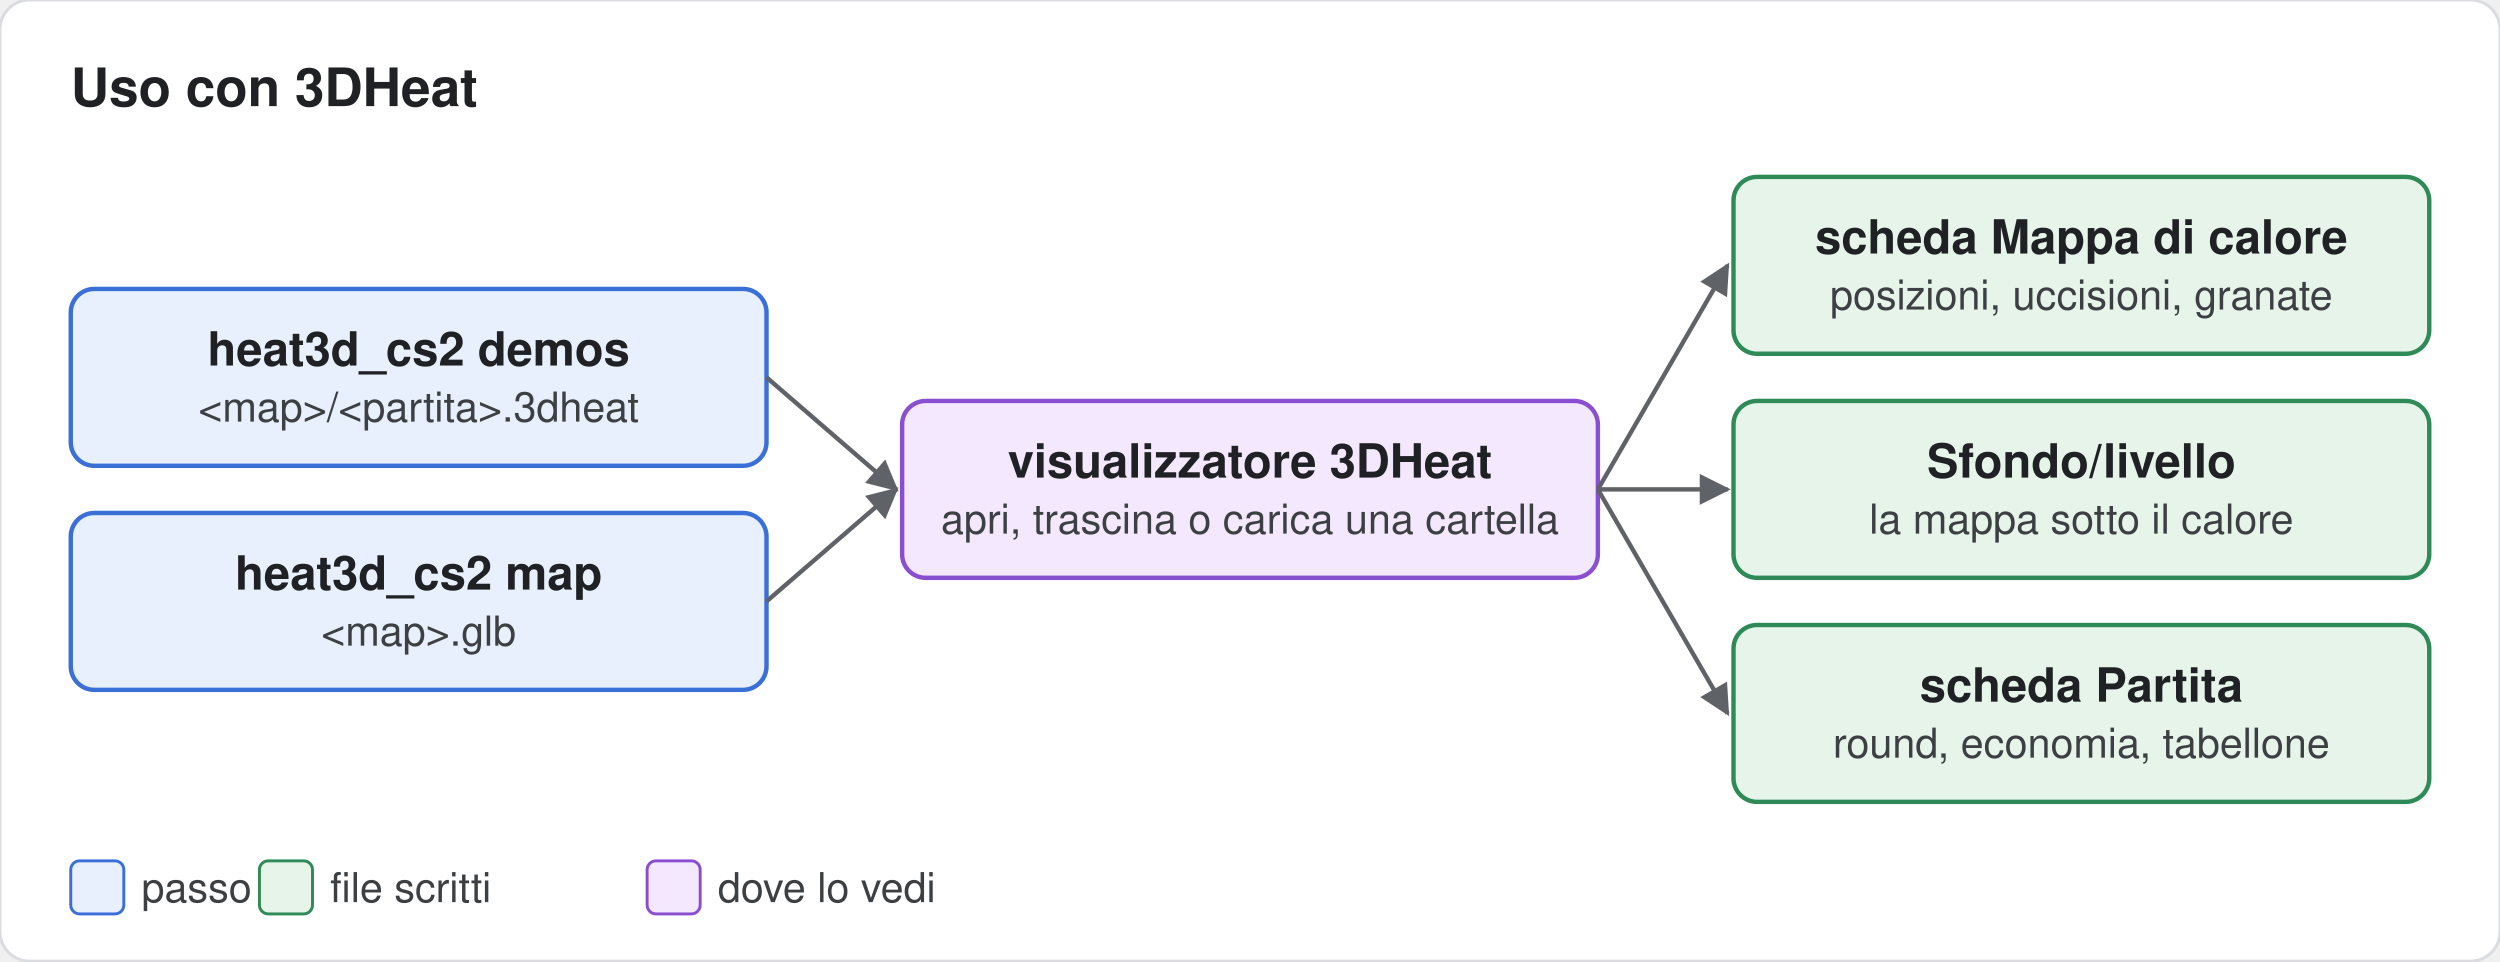
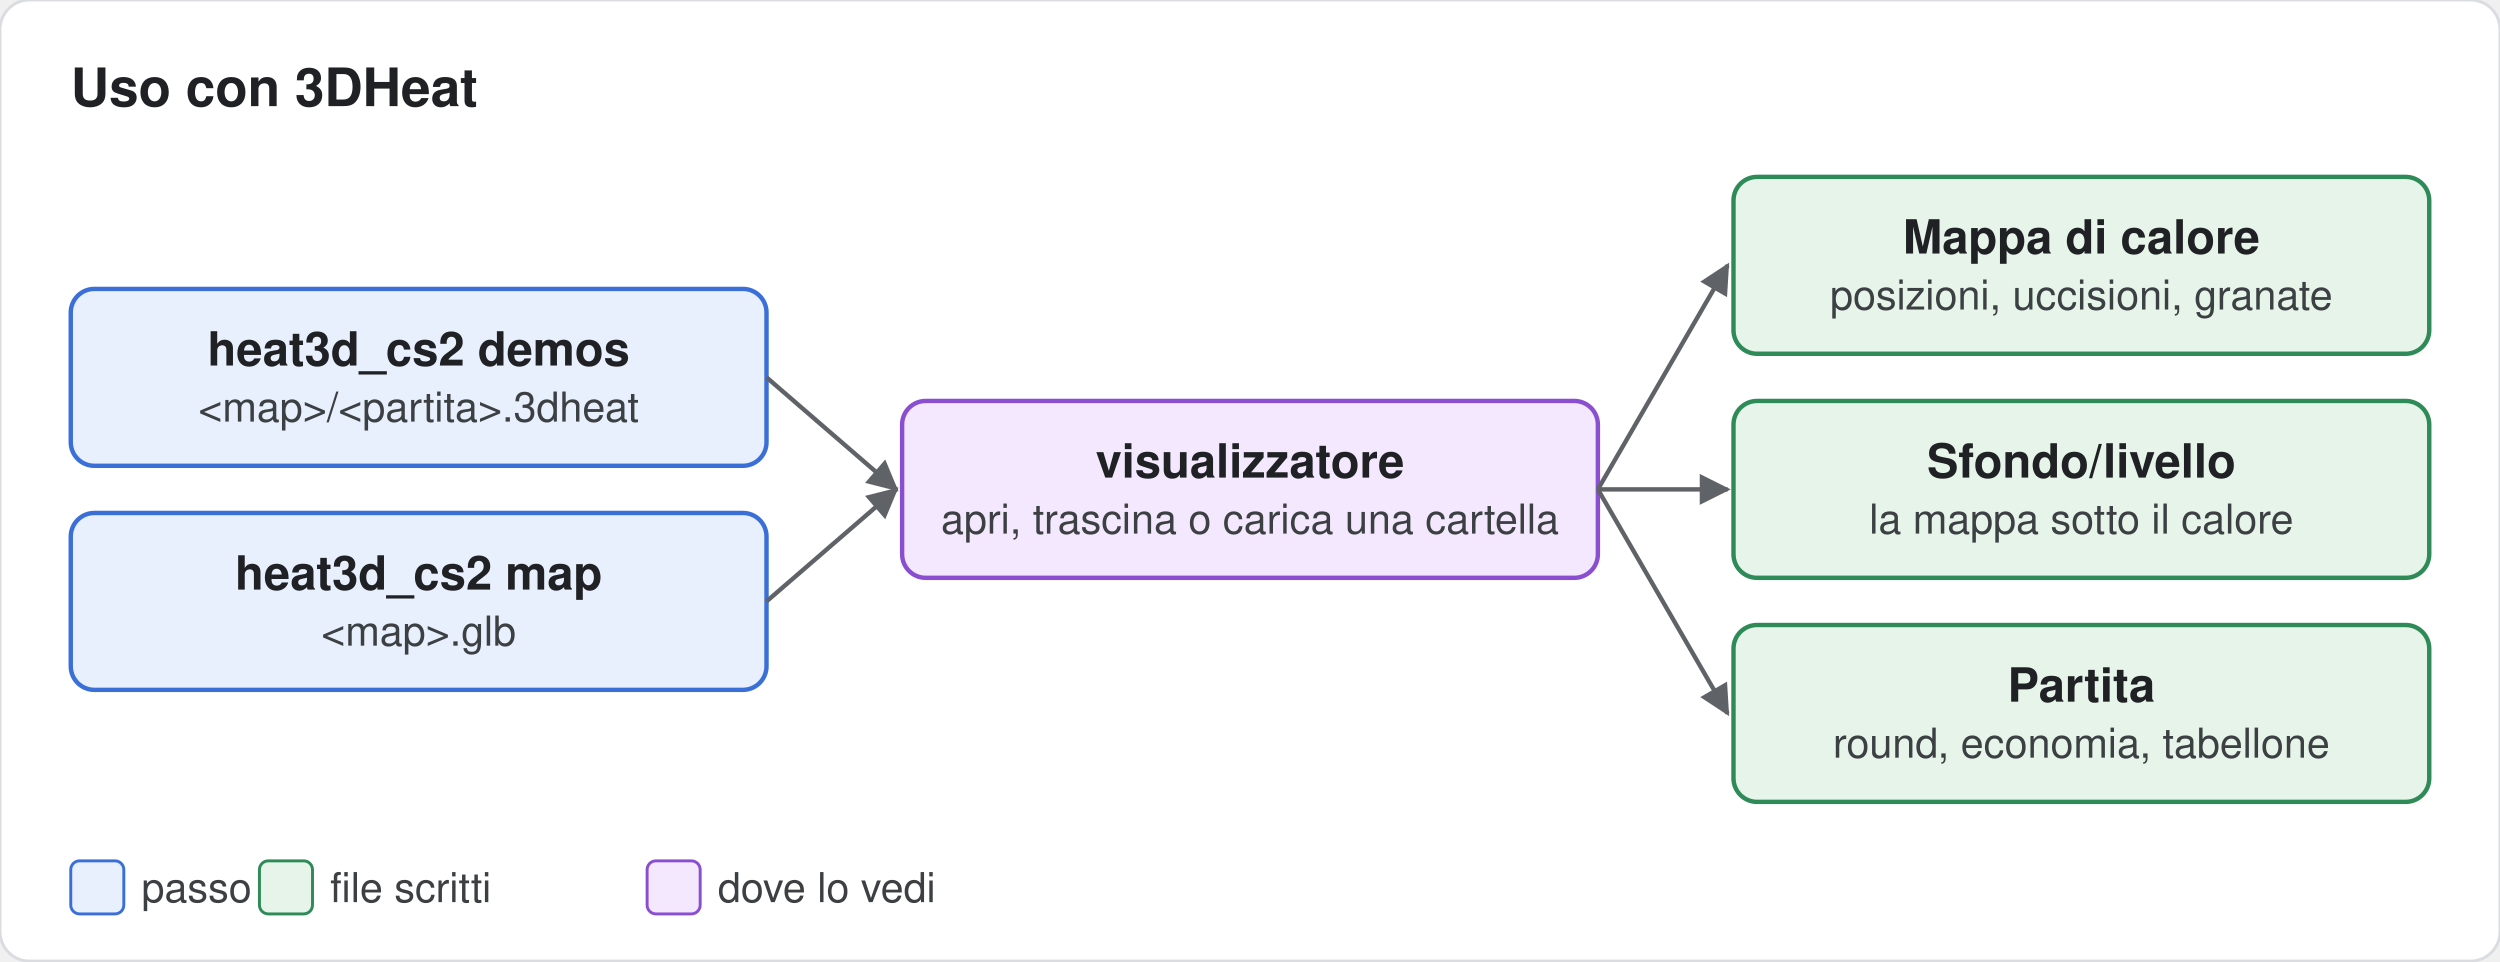
<svg xmlns="http://www.w3.org/2000/svg" width="848" height="326" viewBox="0 0 848 326" font-family="Segoe UI,Helvetica,Arial,sans-serif" role="img" aria-label="Using it with 3DHeat">
  <defs>
    <marker id="a" viewBox="0 0 10 10" refX="9" refY="5" markerWidth="7" markerHeight="7" orient="auto">
      <path d="M0,0 L10,5 L0,10 z" fill="#5f6368" />
    </marker>
  </defs>
  <rect width="848" height="326" rx="10" fill="#ffffff" stroke="#dadce0" />
  <text x="24" y="36" font-size="18" font-weight="600" fill="#202124">Uso con 3DHeat</text>
  <rect x="24" y="98.0" width="236" height="60" rx="8" fill="#e8f0fe" stroke="#3b6fd8" stroke-width="1.5" />
  <text x="142.0" y="124.0" text-anchor="middle" font-weight="600" font-size="16" fill="#202124">heat3d_cs2 demos</text>
  <text x="142.0" y="143.0" text-anchor="middle" font-size="14" fill="#3c4043">&lt;map&gt;/&lt;partita&gt;.3dheat</text>
  <rect x="24" y="174.0" width="236" height="60" rx="8" fill="#e8f0fe" stroke="#3b6fd8" stroke-width="1.5" />
  <text x="142.0" y="200.0" text-anchor="middle" font-weight="600" font-size="16" fill="#202124">heat3d_cs2 map</text>
  <text x="142.0" y="219.0" text-anchor="middle" font-size="14" fill="#3c4043">&lt;map&gt;.glb</text>
  <rect x="306" y="136.0" width="236" height="60" rx="8" fill="#f3e8fd" stroke="#8a4fd0" stroke-width="1.5" />
-   <text x="424.0" y="162.0" text-anchor="middle" font-weight="600" font-size="16" fill="#202124">visualizzatore 3DHeat</text>
+   <text x="424.0" y="162.0" text-anchor="middle" font-weight="600" font-size="16" fill="#202124">visualizzatore</text>
  <text x="424.0" y="181.0" text-anchor="middle" font-size="14" fill="#3c4043">apri, trascina o carica una cartella</text>
  <rect x="588" y="60.0" width="236" height="60" rx="8" fill="#e6f4ea" stroke="#2e8b57" stroke-width="1.5" />
-   <text x="706.0" y="86.0" text-anchor="middle" font-weight="600" font-size="16" fill="#202124">scheda Mappa di calore</text>
+   <text x="706.0" y="86.0" text-anchor="middle" font-weight="600" font-size="16" fill="#202124">Mappa di calore</text>
  <text x="706.0" y="105.0" text-anchor="middle" font-size="14" fill="#3c4043">posizioni, uccisioni, granate</text>
  <rect x="588" y="136.0" width="236" height="60" rx="8" fill="#e6f4ea" stroke="#2e8b57" stroke-width="1.5" />
  <text x="706.0" y="162.0" text-anchor="middle" font-weight="600" font-size="16" fill="#202124">Sfondo/livello</text>
  <text x="706.0" y="181.0" text-anchor="middle" font-size="14" fill="#3c4043">la mappa sotto il calore</text>
  <rect x="588" y="212.0" width="236" height="60" rx="8" fill="#e6f4ea" stroke="#2e8b57" stroke-width="1.5" />
-   <text x="706.0" y="238.0" text-anchor="middle" font-weight="600" font-size="16" fill="#202124">scheda Partita</text>
+   <text x="706.0" y="238.0" text-anchor="middle" font-weight="600" font-size="16" fill="#202124">Partita</text>
  <text x="706.0" y="257.0" text-anchor="middle" font-size="14" fill="#3c4043">round, economia, tabellone</text>
  <line x1="260" y1="128.0" x2="304" y2="166.0" stroke="#5f6368" stroke-width="1.5" marker-end="url(#a)" />
  <line x1="260" y1="204.0" x2="304" y2="166.0" stroke="#5f6368" stroke-width="1.5" marker-end="url(#a)" />
  <line x1="542" y1="166.0" x2="586" y2="90.0" stroke="#5f6368" stroke-width="1.5" marker-end="url(#a)" />
  <line x1="542" y1="166.0" x2="586" y2="166.0" stroke="#5f6368" stroke-width="1.5" marker-end="url(#a)" />
  <line x1="542" y1="166.0" x2="586" y2="242.0" stroke="#5f6368" stroke-width="1.5" marker-end="url(#a)" />
  <rect x="24" y="292" width="18" height="18" rx="3" fill="#e8f0fe" stroke="#3b6fd8" />
  <text x="48" y="306" font-size="14" fill="#3c4043">passo</text>
  <rect x="88.0" y="292" width="18" height="18" rx="3" fill="#e6f4ea" stroke="#2e8b57" />
  <text x="112.0" y="306" font-size="14" fill="#3c4043">file scritti</text>
  <rect x="219.5" y="292" width="18" height="18" rx="3" fill="#f3e8fd" stroke="#8a4fd0" />
  <text x="243.5" y="306" font-size="14" fill="#3c4043">dove lo vedi</text>
</svg>
